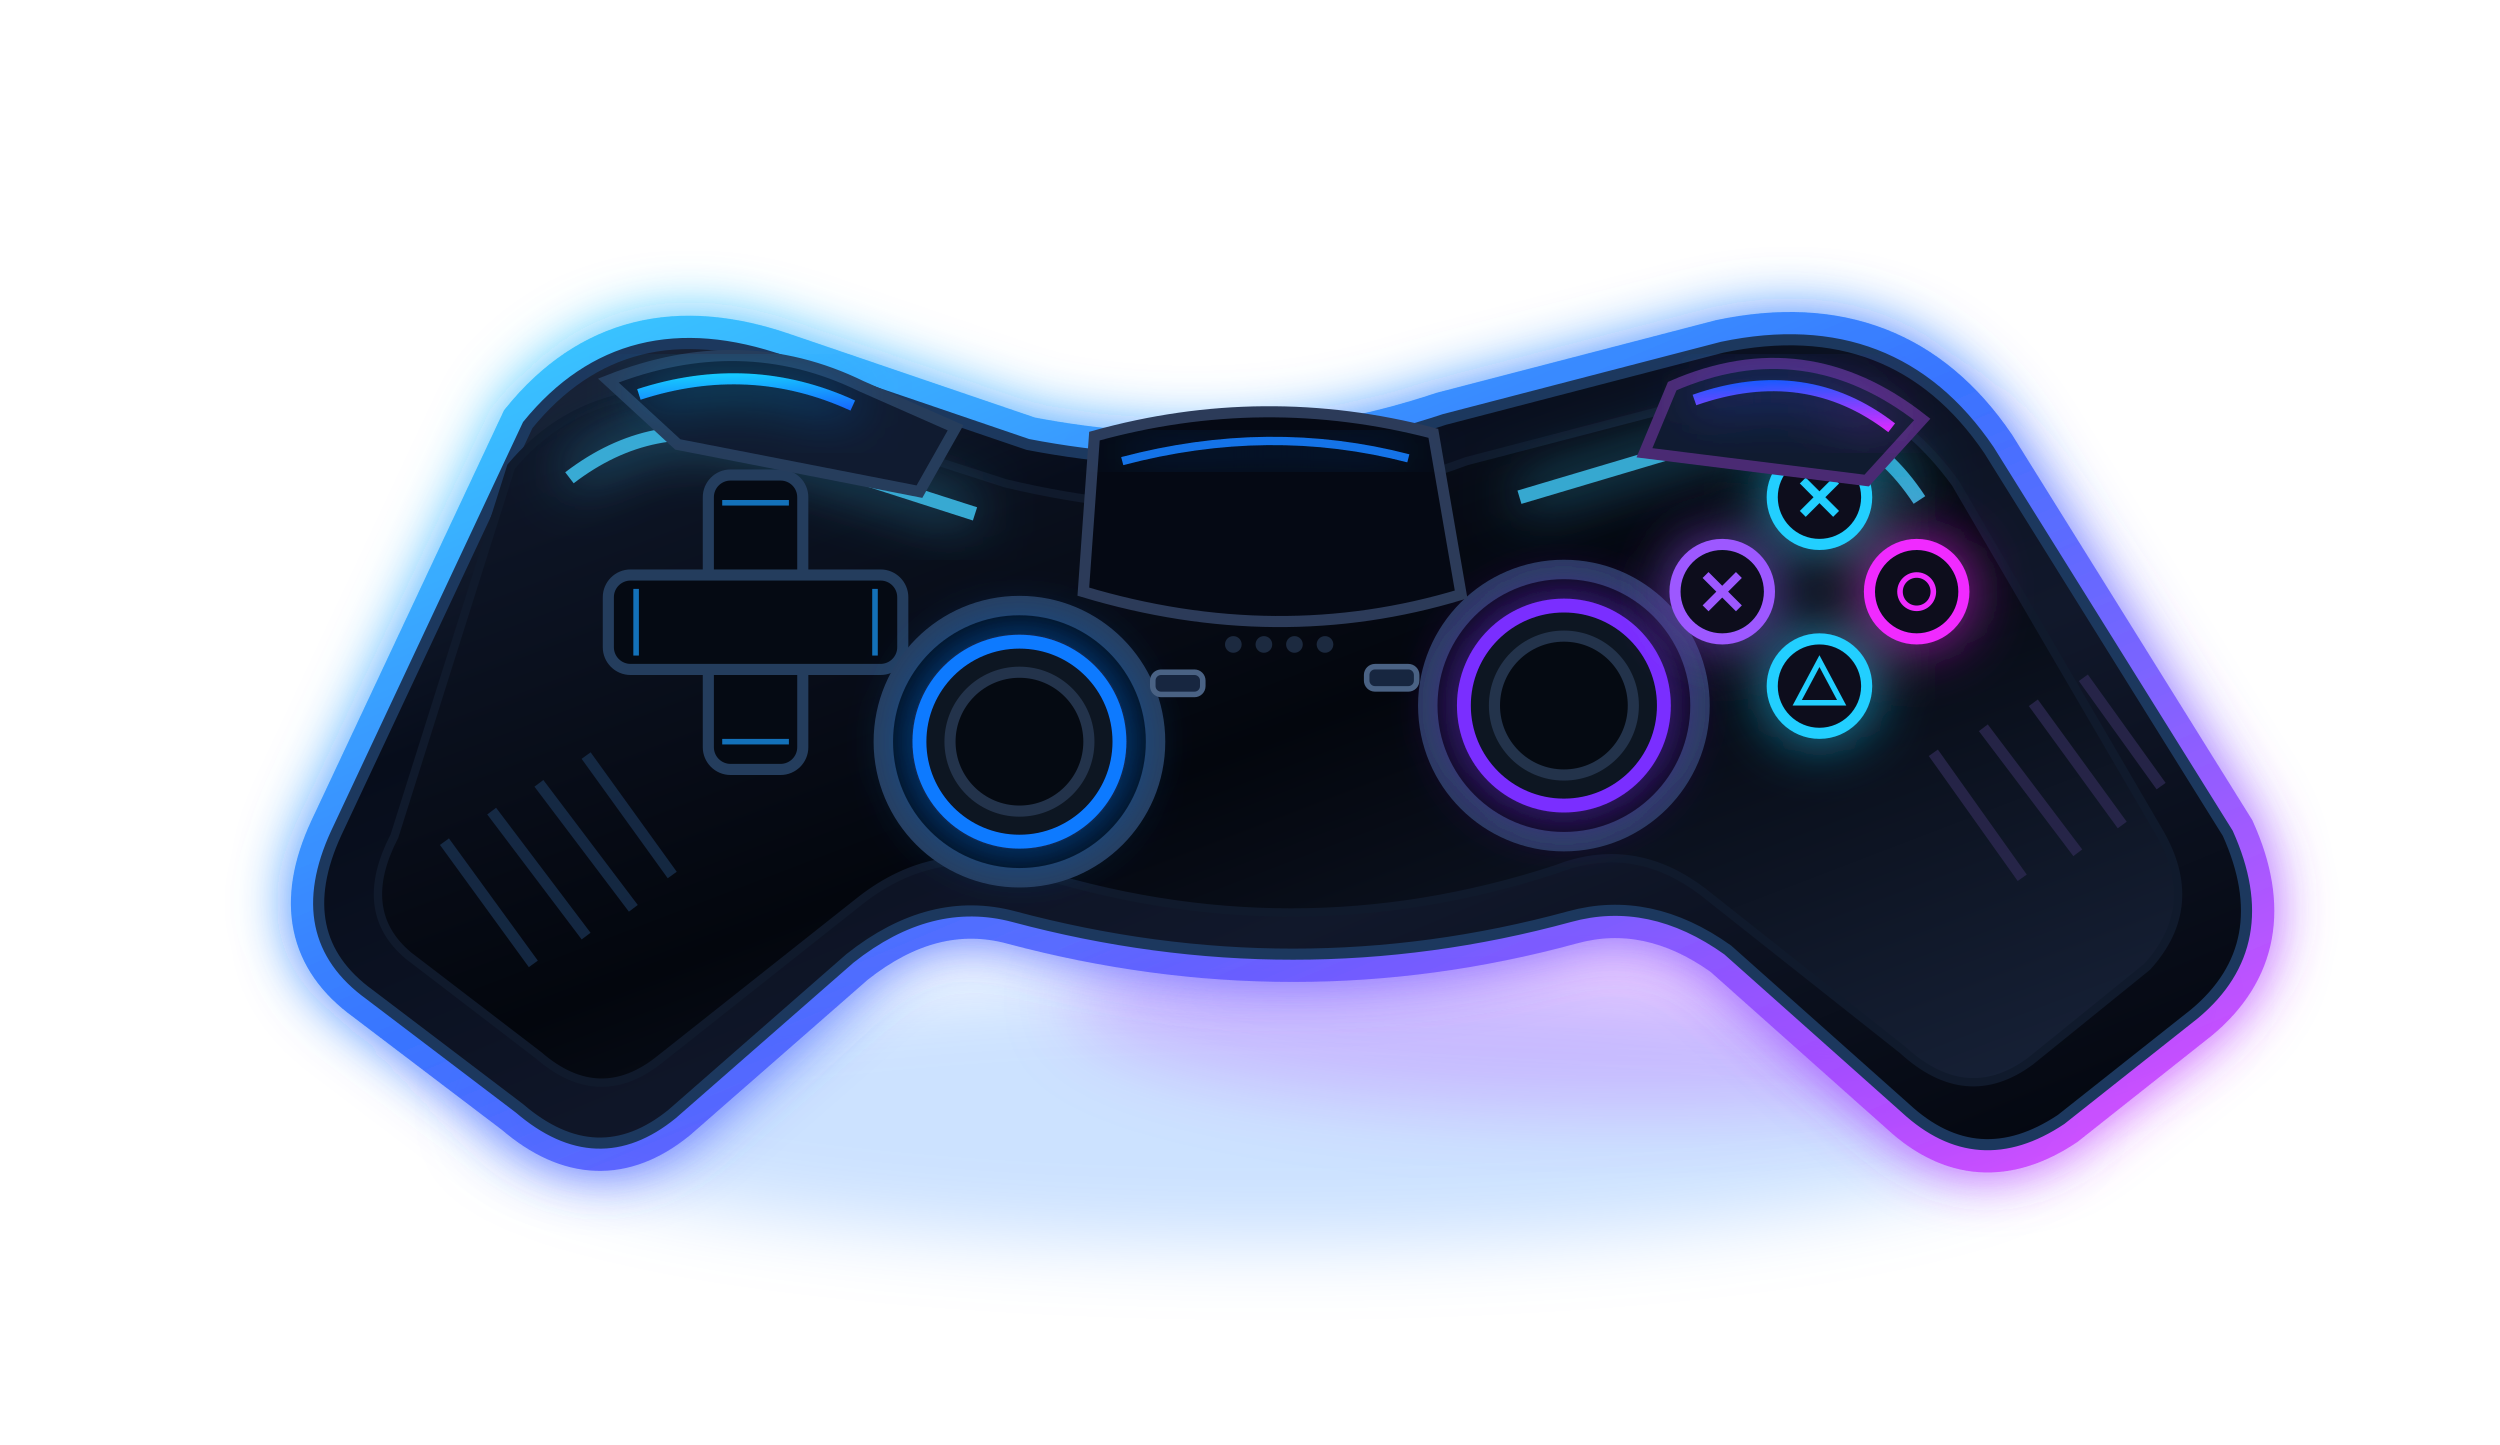
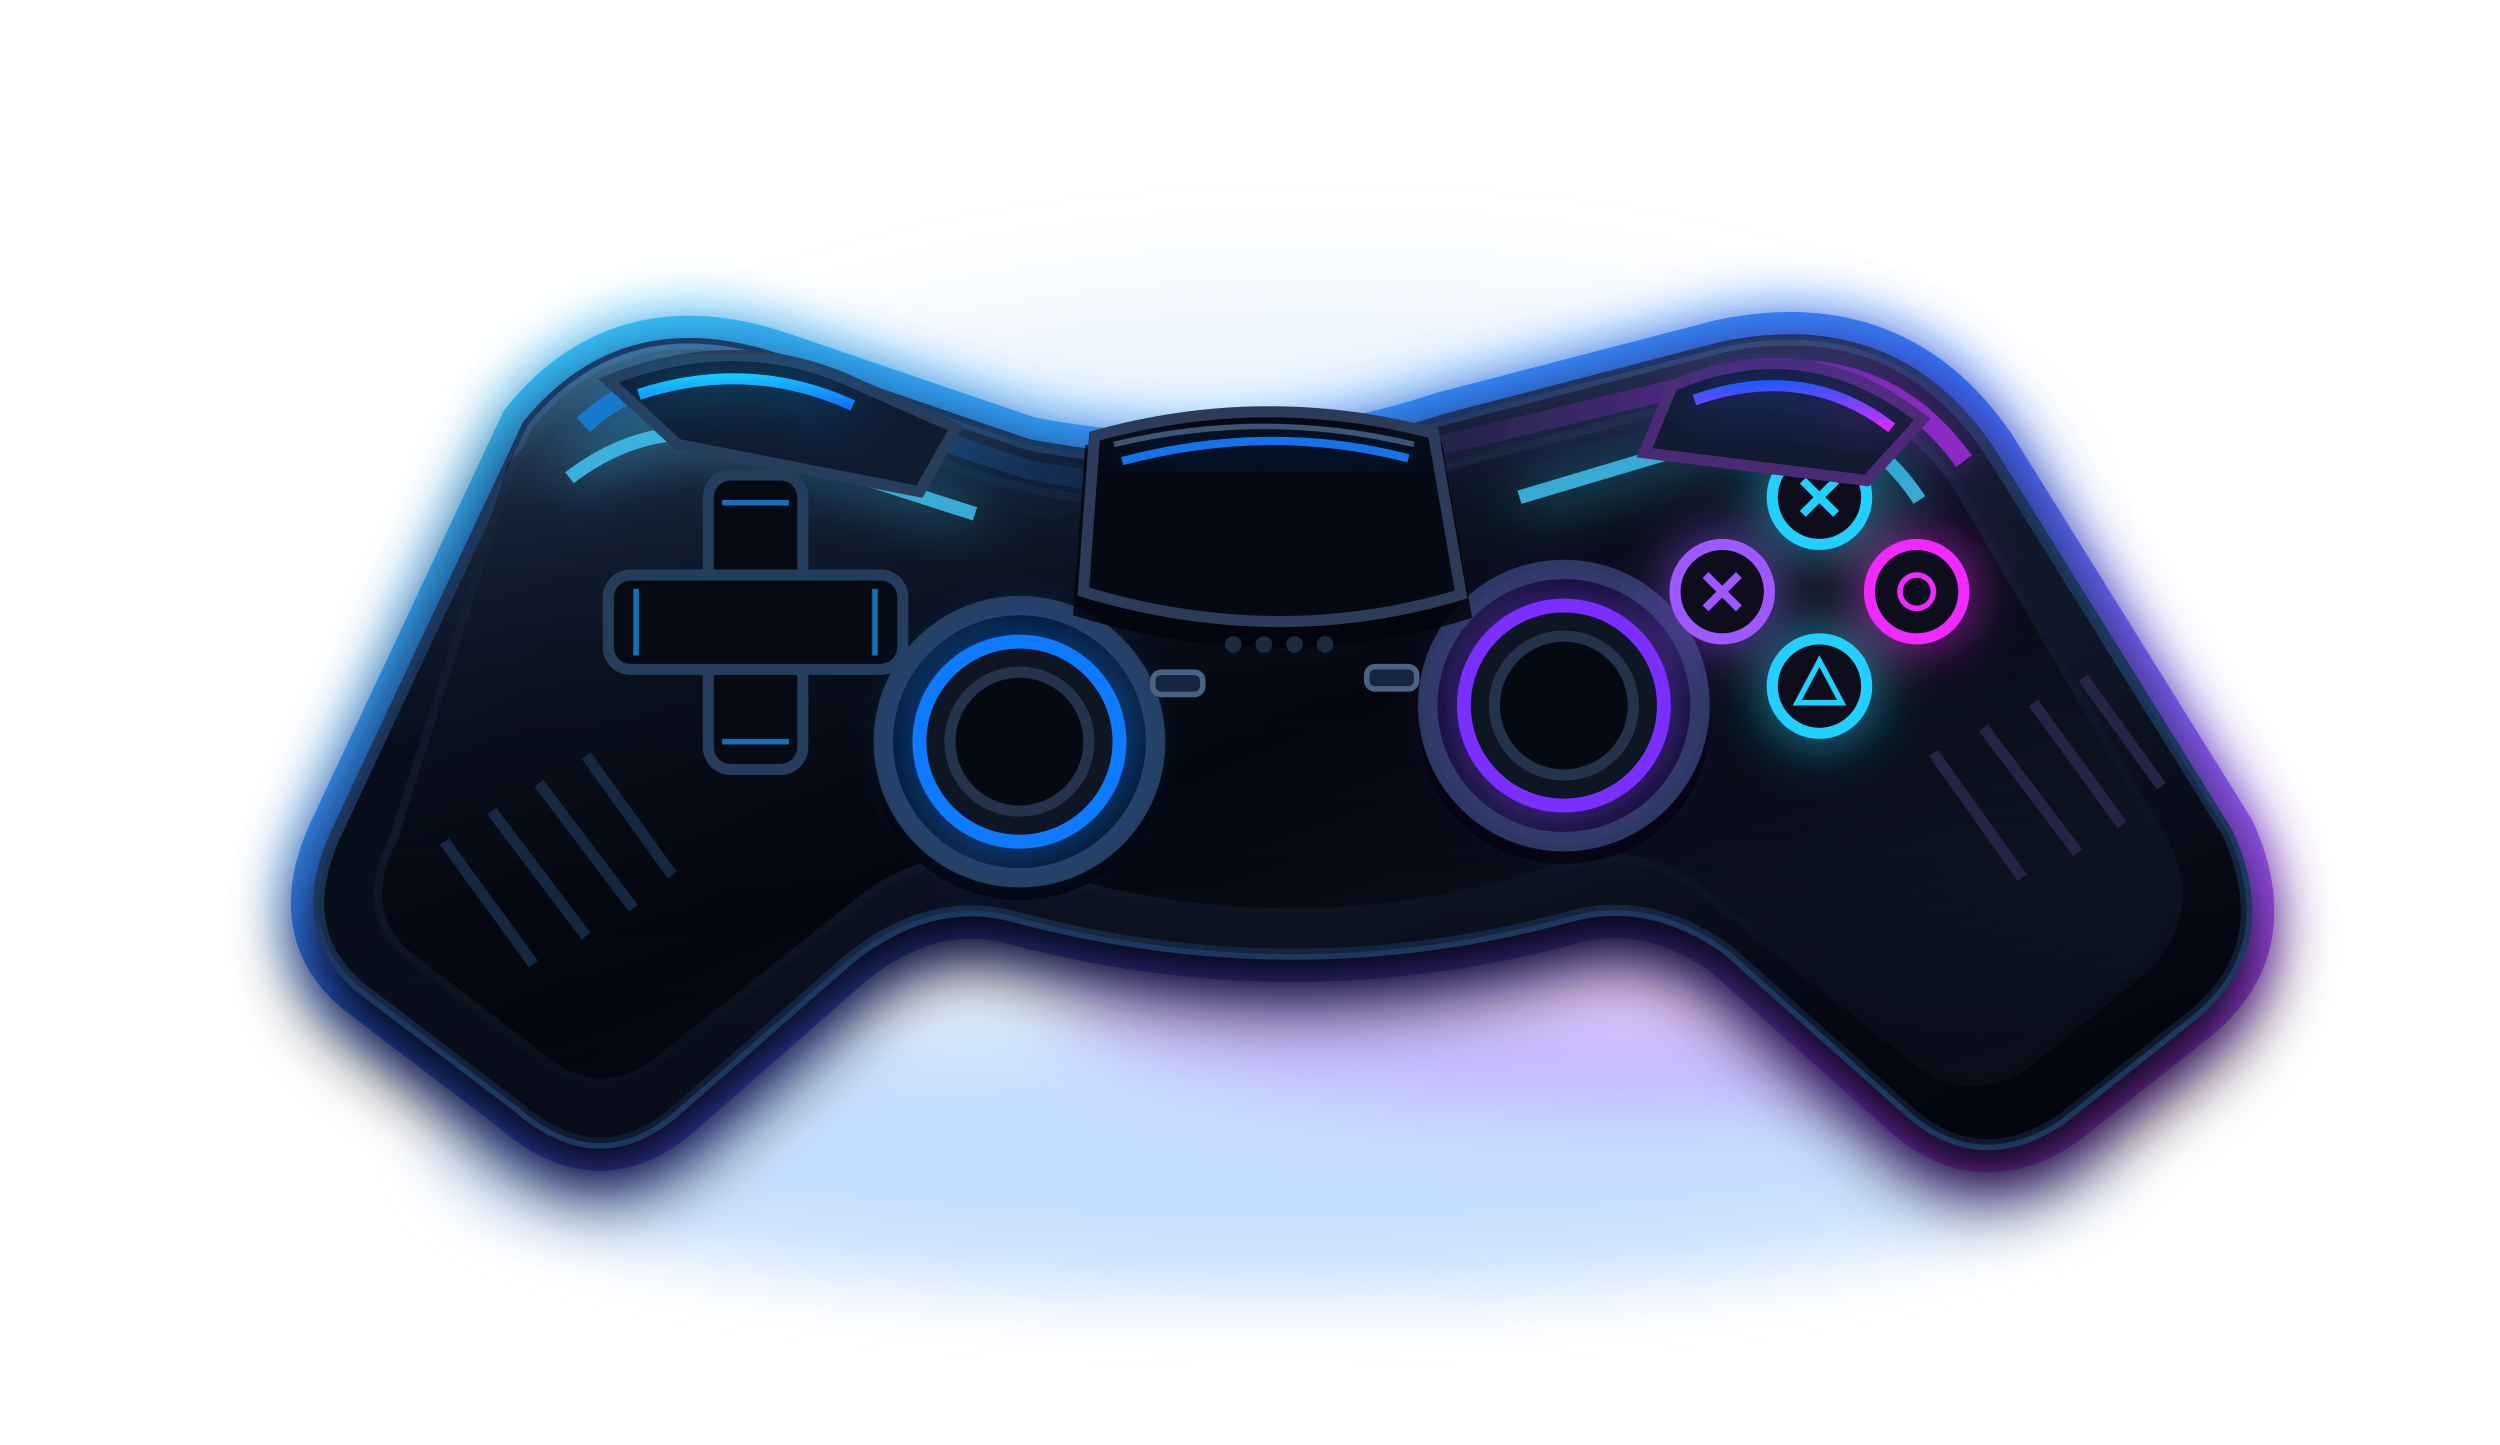
<svg xmlns="http://www.w3.org/2000/svg" viewBox="0 0 900 520" role="img" aria-label="Mando negro iluminado en azul y morado">
  <defs>
    <linearGradient id="body" x1="0" y1="0" x2="1" y2="1">
      <stop stop-color="#202c43" />
      <stop offset=".28" stop-color="#070d1b" />
      <stop offset=".62" stop-color="#11182b" />
      <stop offset="1" stop-color="#02050c" />
    </linearGradient>
    <linearGradient id="edge" x1="0" y1="0" x2="1" y2="1">
      <stop stop-color="#13c8ff" />
      <stop offset=".45" stop-color="#155cff" />
      <stop offset="1" stop-color="#d42cff" />
    </linearGradient>
    <linearGradient id="grip" x1="0" y1="0" x2="1" y2="1">
      <stop stop-color="#111a2e" />
      <stop offset=".5" stop-color="#03060d" />
      <stop offset="1" stop-color="#18233a" />
    </linearGradient>
    <radialGradient id="lightBlue">
      <stop stop-color="#008cff" stop-opacity=".9" />
      <stop offset="1" stop-color="#007bff" stop-opacity="0" />
    </radialGradient>
    <filter id="glow" x="-50%" y="-50%" width="200%" height="200%">
      <feGaussianBlur stdDeviation="10" result="b" />
      <feMerge>
        <feMergeNode in="b" />
        <feMergeNode in="SourceGraphic" />
      </feMerge>
    </filter>
    <filter id="shadow" x="-30%" y="-30%" width="160%" height="160%">
      <feGaussianBlur stdDeviation="13" />
    </filter>
+     <linearGradient id="bevel" x1="0" y1="0" x2="0.2" y2="1">
+       <stop stop-color="#8bdfff" stop-opacity=".72" />
+       <stop offset=".22" stop-color="#253b5c" stop-opacity=".55" />
+       <stop offset=".58" stop-color="#030711" stop-opacity=".1" />
+       <stop offset="1" stop-color="#02040a" stop-opacity=".95" />
+     </linearGradient>
+     <linearGradient id="topLight" x1="0" y1="0" x2="1" y2="0">
+       <stop stop-color="#0a8dff" stop-opacity=".8" />
+       <stop offset=".5" stop-color="#1b2a49" stop-opacity=".2" />
+       <stop offset="1" stop-color="#c12cff" stop-opacity=".85" />
+     </linearGradient>
+     <filter id="softGlow" x="-60%" y="-60%" width="220%" height="220%">
+       <feGaussianBlur stdDeviation="20" />
+     </filter>
  </defs>
-   <ellipse cx="458" cy="400" rx="285" ry="48" fill="#006dff" opacity=".2" filter="url(#shadow)" />
+   <ellipse cx="458" cy="414" rx="300" ry="52" fill="#006dff" opacity=".22" filter="url(#shadow)" />
+   <ellipse cx="475" cy="190" rx="260" ry="90" fill="#087dff" opacity=".08" filter="url(#softGlow)" />
  <ellipse cx="590" cy="360" rx="205" ry="40" fill="#b000ff" opacity=".18" filter="url(#shadow)" />
  <path d="M190 153 Q225 110 282 130 L370 160 Q448 175 520 151 L620 125 Q682 112 716 162 L802 300 Q820 340 790 365 L742 403 Q712 423 686 399 L622 342 Q594 322 565 330 Q466 357 365 330 Q335 322 306 345 L242 401 Q215 423 187 399 L133 358 Q104 337 121 300 Z" fill="none" stroke="url(#edge)" stroke-width="20" opacity=".85" filter="url(#glow)" />
+   <path d="M190 153 Q225 110 282 130 L370 160 Q448 175 520 151 L620 125 Q682 112 716 162 L802 300 Q820 340 790 365 L742 403 Q712 423 686 399 L622 342 Q594 322 565 330 Q466 357 365 330 Q335 322 306 345 L242 401 Q215 423 187 399 L133 358 Q104 337 121 300 Z" transform="translate(0 13)" fill="#01030a" stroke="#050a16" stroke-width="8" filter="url(#shadow)" />
  <path d="M190 153 Q225 110 282 130 L370 160 Q448 175 520 151 L620 125 Q682 112 716 162 L802 300 Q820 340 790 365 L742 403 Q712 423 686 399 L622 342 Q594 322 565 330 Q466 357 365 330 Q335 322 306 345 L242 401 Q215 423 187 399 L133 358 Q104 337 121 300 Z" fill="url(#body)" stroke="#1c385e" stroke-width="4" />
  <path d="M184 168 Q215 131 272 145 L362 174 Q450 195 528 166 L624 141 Q672 130 704 174 L777 299 Q793 326 773 348 L731 382 Q708 399 685 378 L613 321 Q588 302 560 313 Q465 344 369 313 Q337 303 310 324 L238 381 Q216 399 194 380 L147 344 Q128 328 142 301 Z" fill="url(#grip)" stroke="#101a2c" stroke-width="3" />
+   <path d="M190 153 Q225 110 282 130 L370 160 Q448 175 520 151 L620 125 Q682 112 716 162 L802 300 Q820 340 790 365 L742 403 Q712 423 686 399 L622 342 Q594 322 565 330 Q466 357 365 330 Q335 322 306 345 L242 401 Q215 423 187 399 L133 358 Q104 337 121 300 Z" fill="url(#bevel)" opacity=".62" />
+   <path d="M210 153 Q238 127 282 140 L370 169 Q448 185 520 160 L620 136 Q676 123 707 166" fill="none" stroke="url(#topLight)" stroke-width="7" opacity=".85" filter="url(#glow)" />
  <path d="M205 172 Q235 149 270 159 L351 185 M547 179 L631 154 Q668 145 691 180" fill="none" stroke="#42cfff" stroke-width="5" opacity=".8" filter="url(#glow)" />
  <path d="M160 303 l32 44 M177 292 l34 45 M194 282 l34 45 M211 272 l31 43" stroke="#1b3455" stroke-width="4" opacity=".7" />
  <path d="M696 271 l32 45 M714 262 l34 45 M732 253 l32 44 M750 244 l28 39" stroke="#2c2850" stroke-width="4" opacity=".8" />
  <g transform="translate(272 224)" fill="#050a13" stroke="#243d5d" stroke-width="4">
    <rect x="-17" y="-53" width="34" height="106" rx="8" />
    <rect x="-53" y="-17" width="106" height="34" rx="8" />
    <path d="M-12 -43 L12 -43 M-12 43 L12 43 M-43 -12 L-43 12 M43 -12 L43 12" stroke="#1a9cff" stroke-width="2" opacity=".7" />
  </g>
  <g>
-     <circle cx="367" cy="267" r="49" fill="#03060c" stroke="#283d5b" stroke-width="7" />
+     <ellipse cx="367" cy="275" rx="52" ry="49" fill="#01030a" opacity=".8" />
+     <circle cx="367" cy="267" r="49" fill="url(#body)" stroke="#283d5b" stroke-width="7" />
    <circle cx="367" cy="267" r="36" fill="#0b1424" stroke="#117aff" stroke-width="5" filter="url(#glow)" />
    <circle cx="367" cy="267" r="25" fill="#050a12" stroke="#23334b" stroke-width="4" />
-     <circle cx="563" cy="254" r="49" fill="#03060c" stroke="#283d5b" stroke-width="7" />
+     <ellipse cx="563" cy="262" rx="52" ry="49" fill="#01030a" opacity=".8" />
+     <circle cx="563" cy="254" r="49" fill="url(#body)" stroke="#283d5b" stroke-width="7" />
    <circle cx="563" cy="254" r="36" fill="#0b1424" stroke="#7a2dff" stroke-width="5" filter="url(#glow)" />
    <circle cx="563" cy="254" r="25" fill="#050a12" stroke="#23334b" stroke-width="4" />
  </g>
+   <path d="M394 163 Q455 146 516 162 L526 220 Q460 240 390 219 Z" fill="#01040b" stroke="#02040a" stroke-width="7" opacity=".85" />
  <path d="M394 157 Q455 140 516 156 L526 214 Q460 234 390 213 Z" fill="#050914" stroke="#2c3b59" stroke-width="4" />
+   <path d="M401 160 Q455 147 509 160" fill="none" stroke="#7c9fca" stroke-width="2" opacity=".5" />
  <path d="M404 166 Q457 152 507 165" fill="none" stroke="#167eff" stroke-width="3" opacity=".9" filter="url(#glow)" />
  <g fill="#1c2a40">
    <circle cx="444" cy="232" r="3" />
    <circle cx="455" cy="232" r="3" />
    <circle cx="466" cy="232" r="3" />
    <circle cx="477" cy="232" r="3" />
  </g>
  <g transform="translate(655 213)" filter="url(#glow)">
    <circle cx="0" cy="-34" r="17" fill="#07101f" stroke="#20cfff" stroke-width="4" />
    <path d="M-6 -40 L6 -28 M6 -40 L-6 -28" stroke="#20cfff" stroke-width="3" />
    <circle cx="35" cy="0" r="17" fill="#07101f" stroke="#f02cff" stroke-width="4" />
    <circle cx="35" cy="0" r="6" fill="none" stroke="#f02cff" stroke-width="2" />
    <circle cx="0" cy="34" r="17" fill="#07101f" stroke="#20cfff" stroke-width="4" />
    <path d="M0 25 L8 40 L-8 40 Z" fill="none" stroke="#20cfff" stroke-width="2" />
    <circle cx="-35" cy="0" r="17" fill="#07101f" stroke="#9d59ff" stroke-width="4" />
    <path d="M-41 -6 L-29 6 M-29 -6 L-41 6" stroke="#9d59ff" stroke-width="3" />
  </g>
  <path d="M219 137 Q267 118 310 139 L344 154 L331 177 L244 160 Z" fill="#101b30" stroke="#263d5c" stroke-width="4" />
  <path d="M602 139 Q650 118 692 151 L672 173 L592 163 Z" fill="#101b30" stroke="#4a2a73" stroke-width="4" />
  <path d="M230 142 Q270 129 307 146 M610 144 Q650 130 681 154" fill="none" stroke="url(#edge)" stroke-width="4" filter="url(#glow)" />
  <g fill="#172640" stroke="#4a6284" stroke-width="2">
    <rect x="415" y="242" width="18" height="8" rx="3" />
    <rect x="492" y="240" width="18" height="8" rx="3" />
  </g>
</svg>
